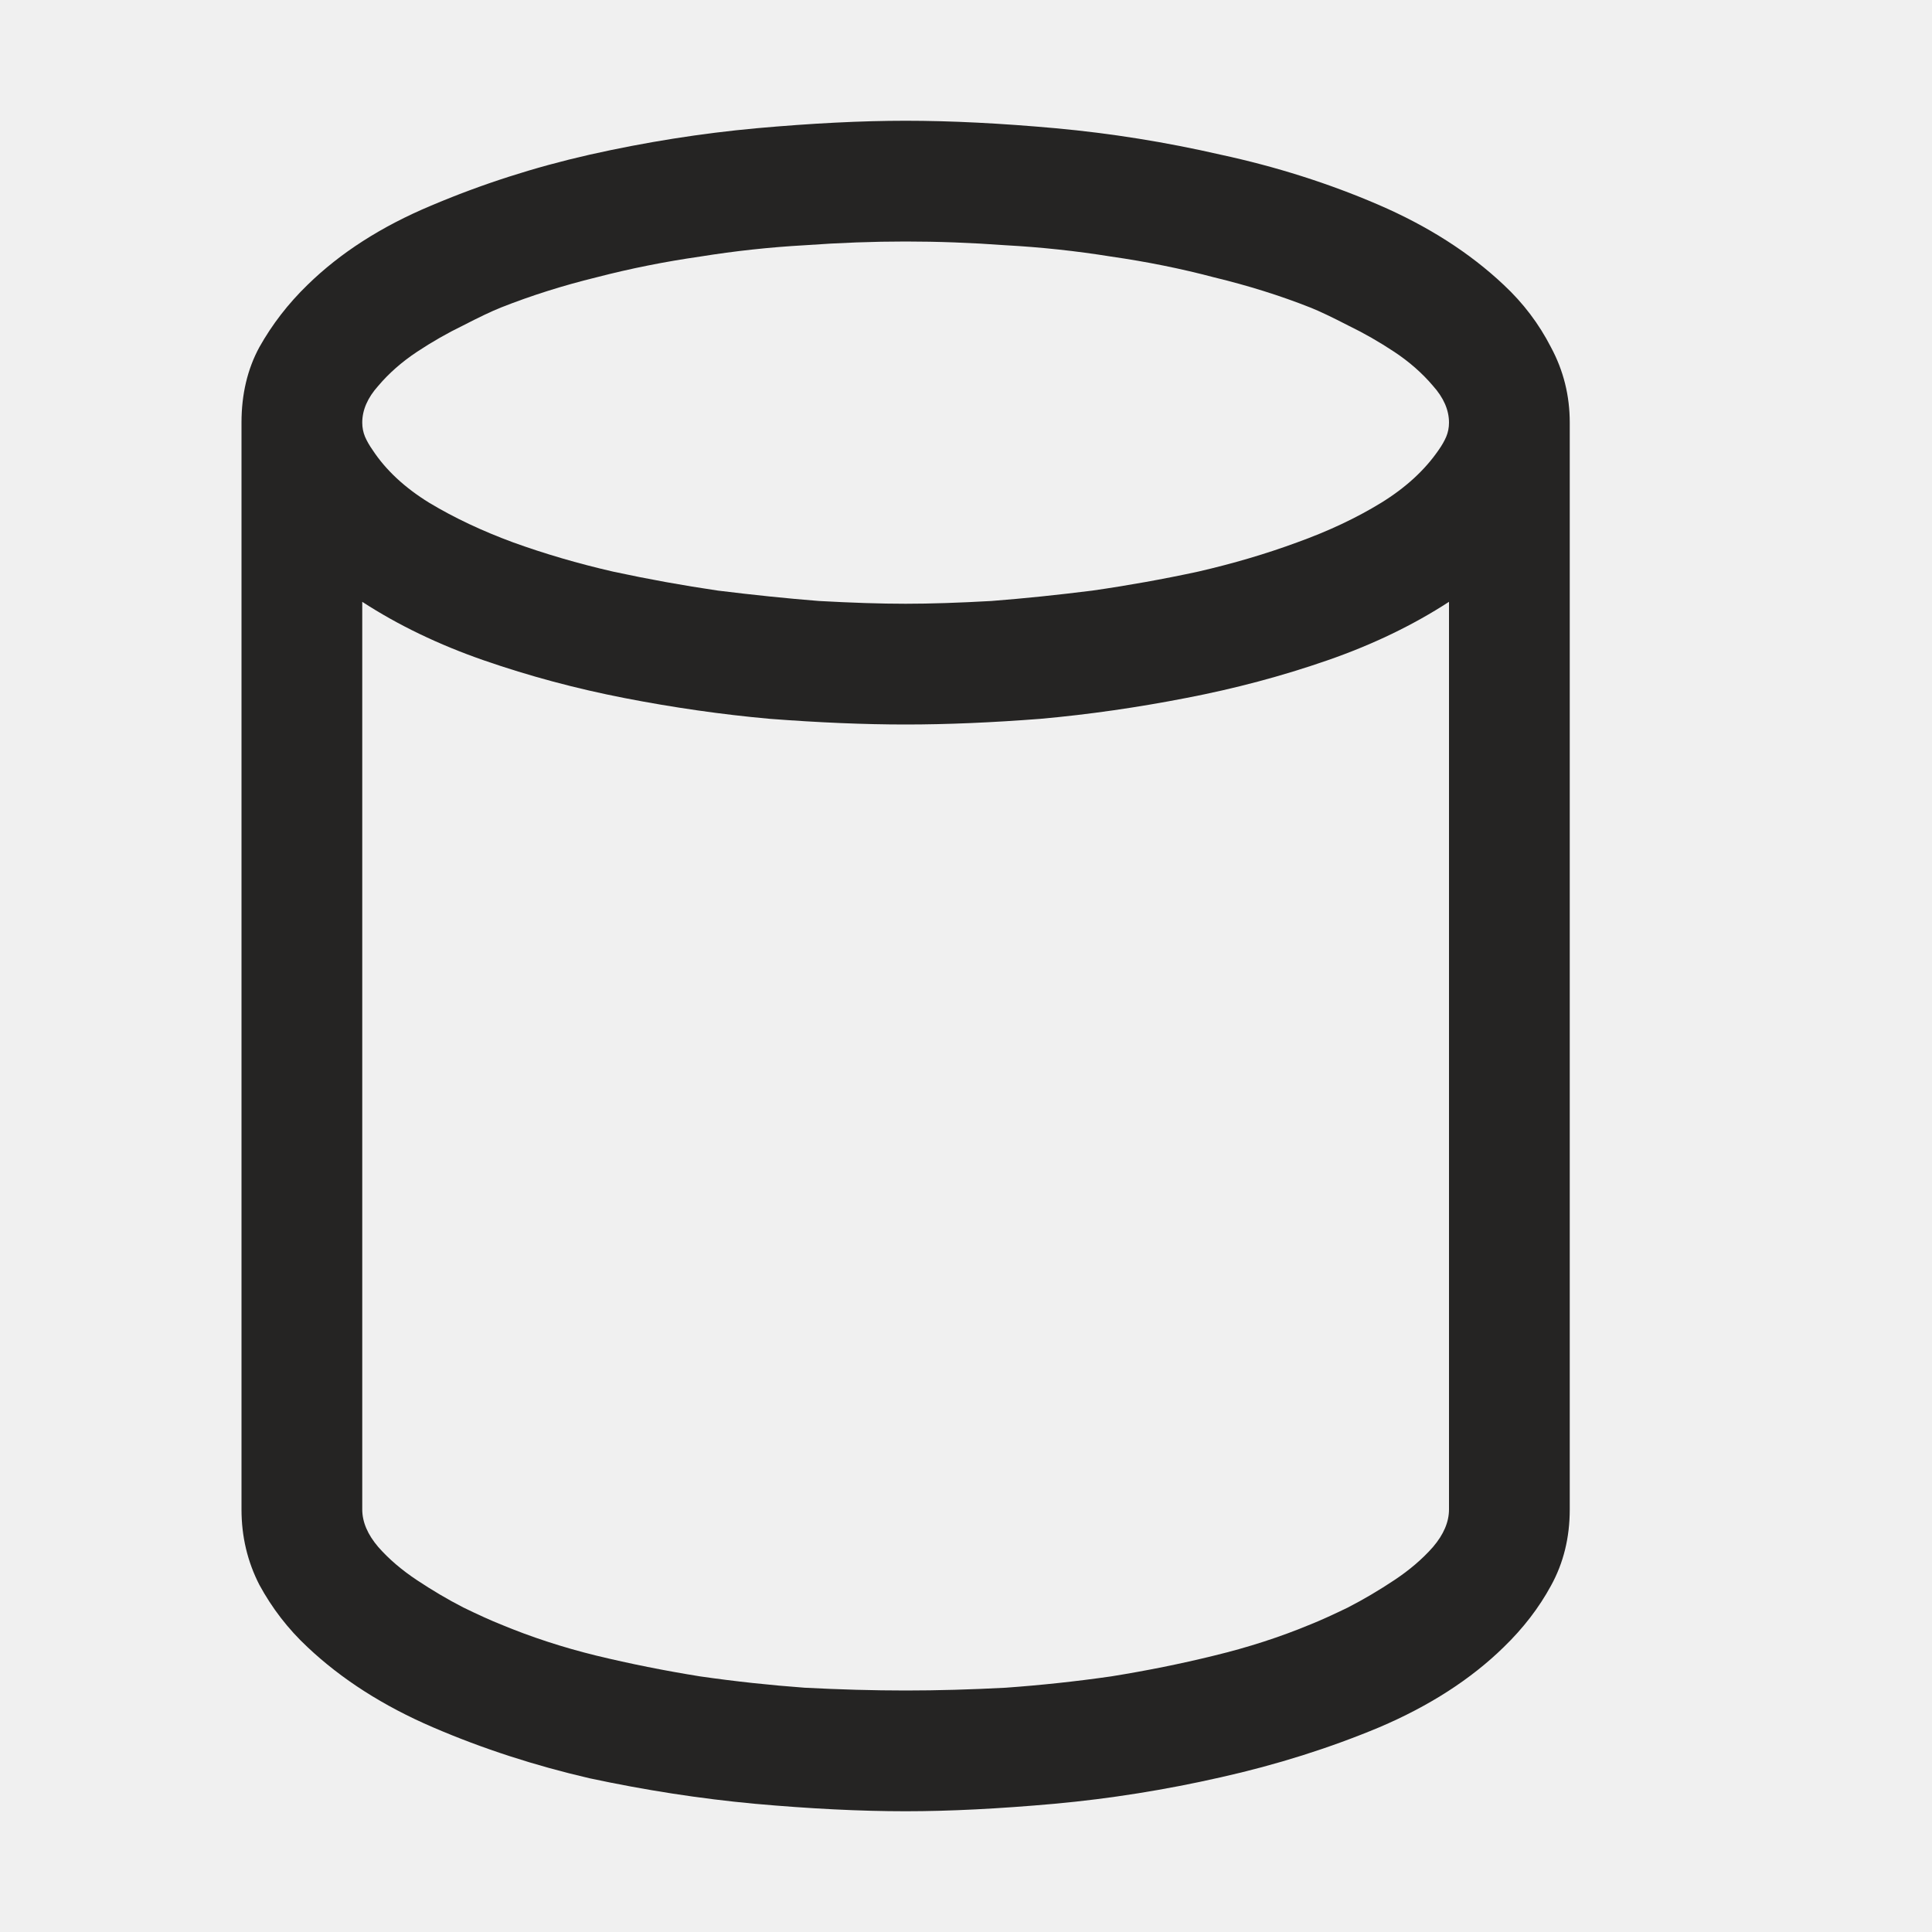
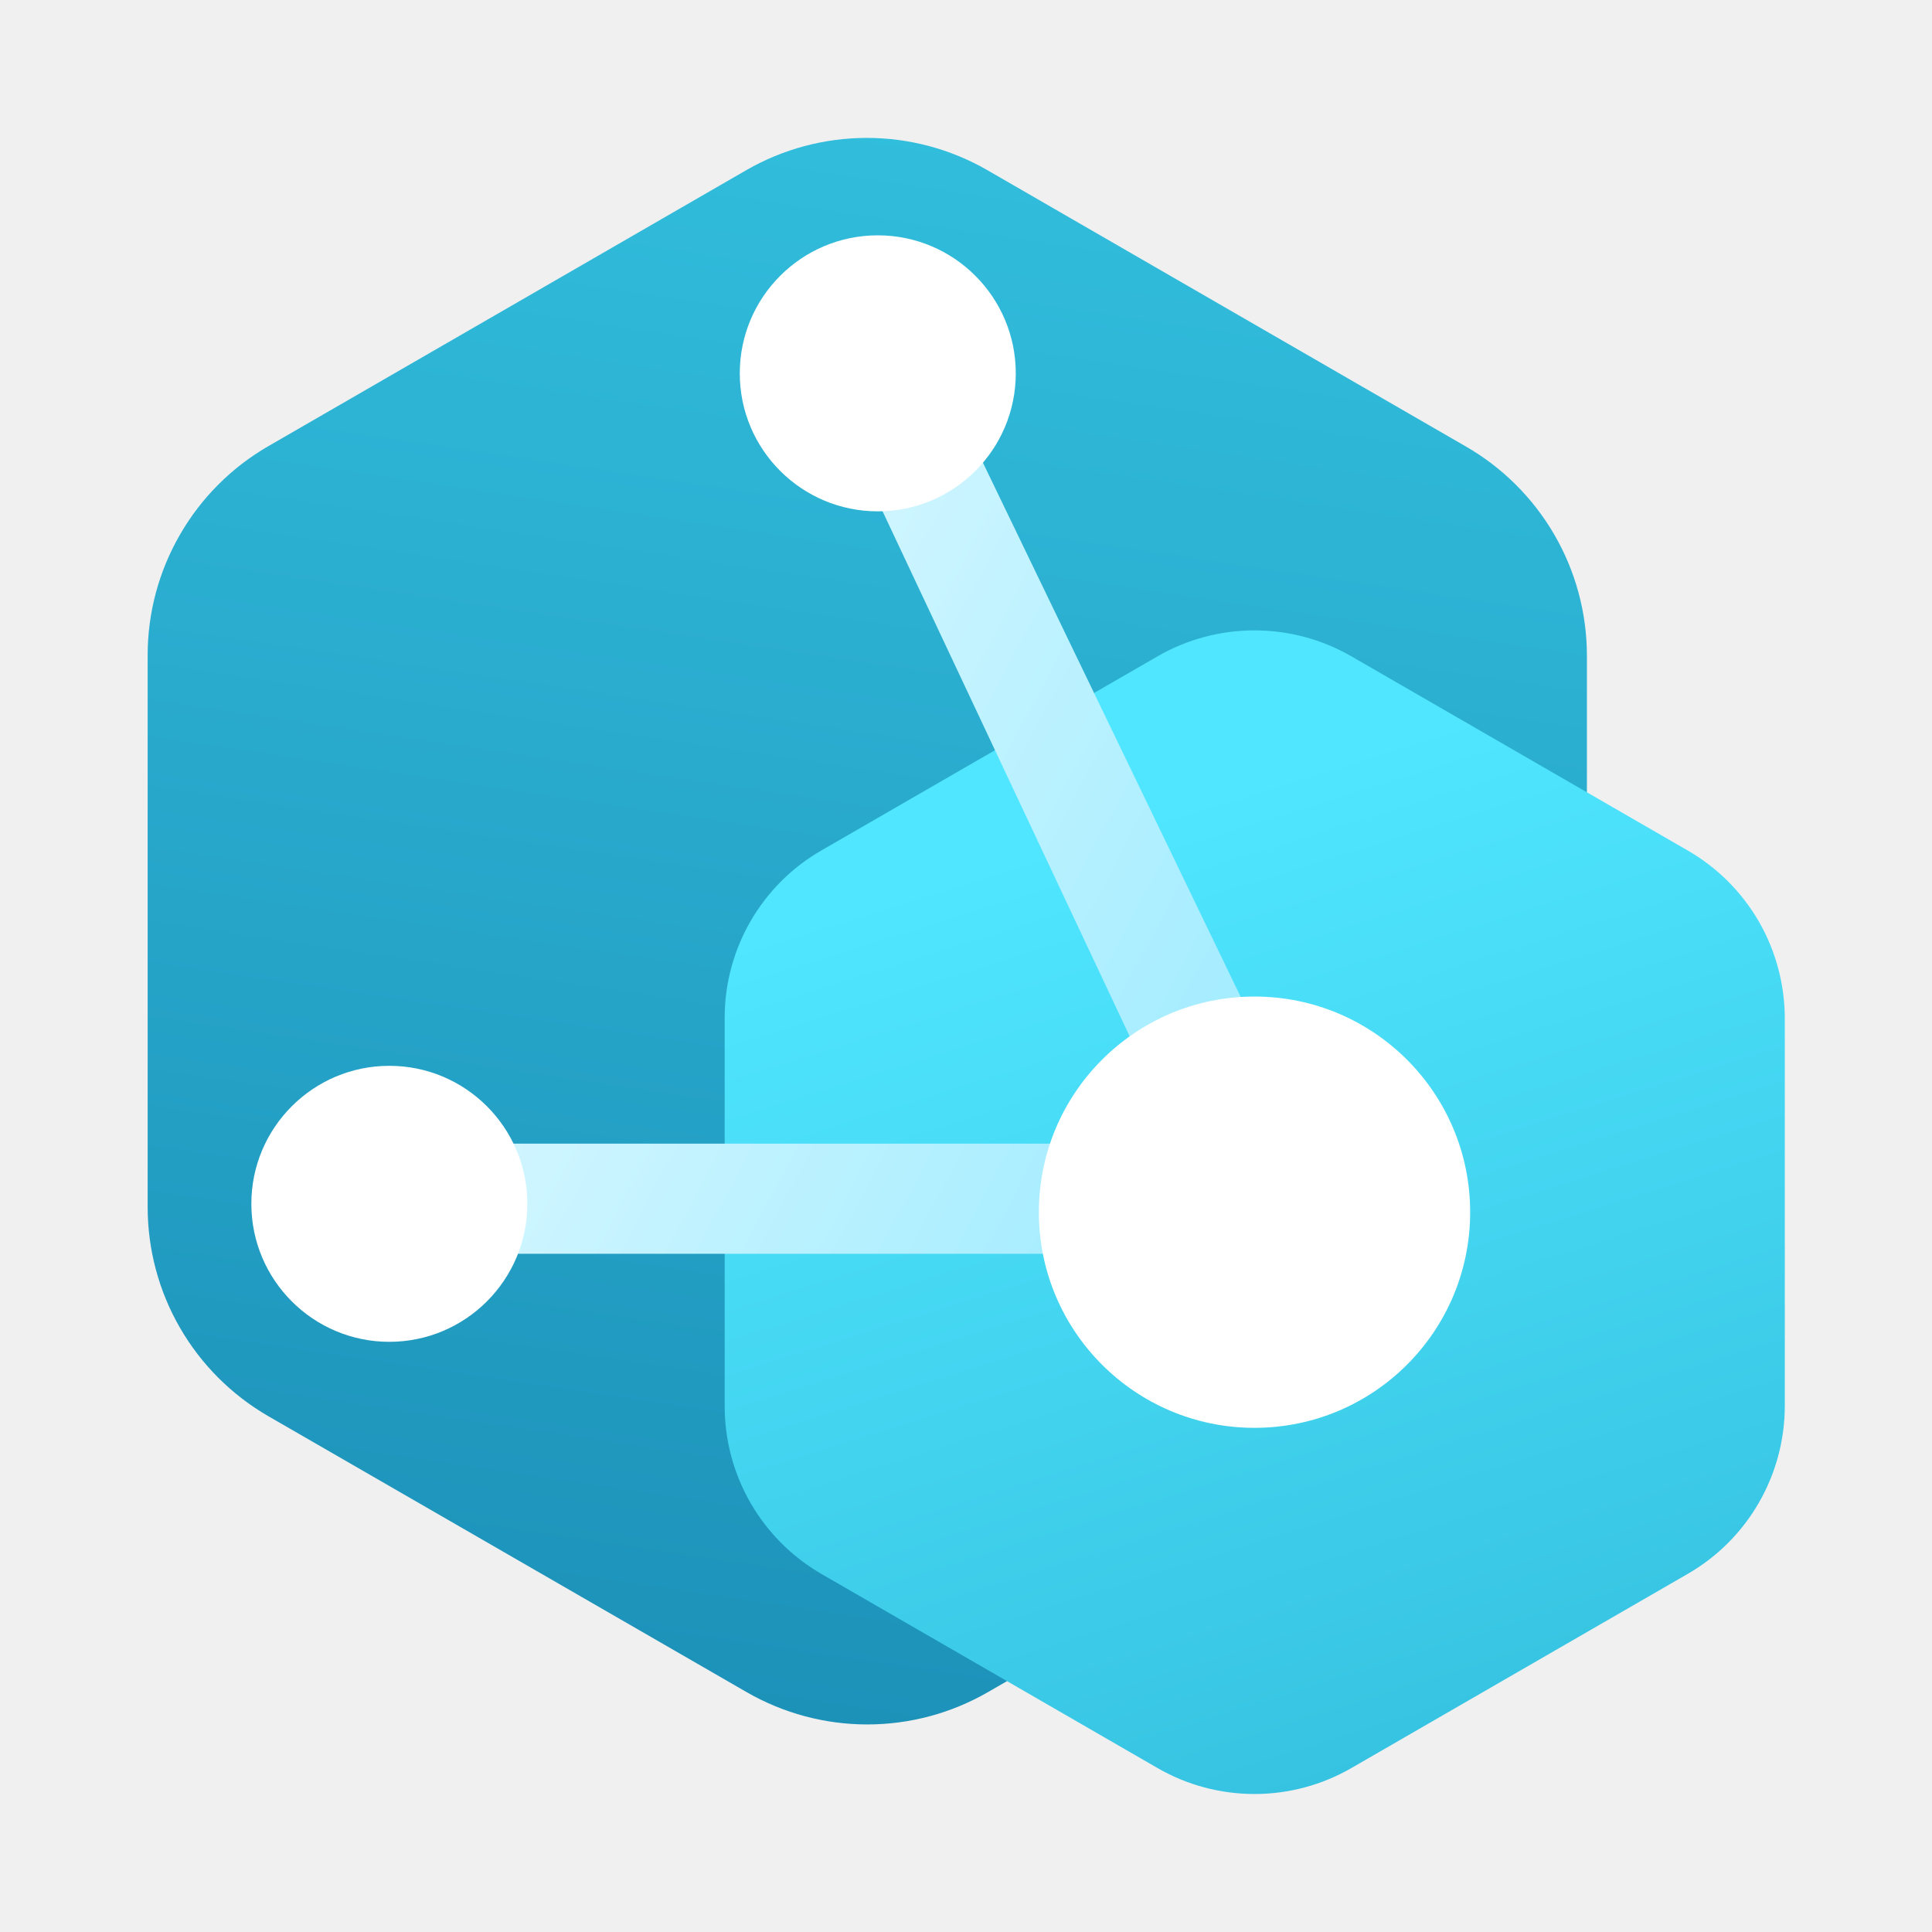
- <svg xmlns="http://www.w3.org/2000/svg" width="16" height="16" viewBox="0 0 16 16" fill="none">
-   <path d="M7.5 1C7.875 1 8.289 1.021 8.742 1.062C9.201 1.104 9.656 1.177 10.109 1.281C10.568 1.38 11.003 1.518 11.414 1.695C11.825 1.872 12.172 2.094 12.453 2.359C12.615 2.51 12.745 2.682 12.844 2.875C12.948 3.068 13 3.276 13 3.5V12.5C13 12.734 12.948 12.945 12.844 13.133C12.745 13.315 12.615 13.484 12.453 13.641C12.182 13.906 11.838 14.128 11.422 14.305C11.01 14.477 10.573 14.615 10.109 14.719C9.651 14.823 9.193 14.896 8.734 14.938C8.276 14.979 7.865 15 7.5 15C7.125 15 6.708 14.979 6.25 14.938C5.797 14.896 5.341 14.825 4.883 14.727C4.43 14.622 3.997 14.482 3.586 14.305C3.174 14.128 2.828 13.906 2.547 13.641C2.385 13.49 2.253 13.318 2.148 13.125C2.049 12.932 2 12.724 2 12.5V3.5C2 3.266 2.049 3.057 2.148 2.875C2.253 2.688 2.385 2.516 2.547 2.359C2.818 2.094 3.159 1.875 3.57 1.703C3.987 1.526 4.424 1.385 4.883 1.281C5.346 1.177 5.807 1.104 6.266 1.062C6.724 1.021 7.135 1 7.5 1ZM7.5 2C7.234 2 6.956 2.01 6.664 2.031C6.378 2.047 6.089 2.078 5.797 2.125C5.505 2.167 5.219 2.224 4.938 2.297C4.661 2.365 4.398 2.448 4.148 2.547C4.07 2.578 3.966 2.628 3.836 2.695C3.706 2.758 3.578 2.831 3.453 2.914C3.328 2.997 3.221 3.091 3.133 3.195C3.044 3.294 3 3.396 3 3.5C3 3.542 3.008 3.581 3.023 3.617C3.039 3.654 3.06 3.69 3.086 3.727C3.195 3.893 3.352 4.039 3.555 4.164C3.763 4.289 3.995 4.398 4.25 4.492C4.51 4.586 4.786 4.667 5.078 4.734C5.37 4.797 5.659 4.849 5.945 4.891C6.237 4.927 6.516 4.956 6.781 4.977C7.052 4.992 7.292 5 7.5 5C7.708 5 7.945 4.992 8.211 4.977C8.482 4.956 8.76 4.927 9.047 4.891C9.339 4.849 9.63 4.797 9.922 4.734C10.213 4.667 10.487 4.586 10.742 4.492C11.003 4.398 11.234 4.289 11.438 4.164C11.641 4.039 11.8 3.893 11.914 3.727C11.94 3.69 11.961 3.654 11.977 3.617C11.992 3.581 12 3.542 12 3.5C12 3.396 11.956 3.294 11.867 3.195C11.779 3.091 11.672 2.997 11.547 2.914C11.422 2.831 11.294 2.758 11.164 2.695C11.034 2.628 10.93 2.578 10.852 2.547C10.602 2.448 10.336 2.365 10.055 2.297C9.779 2.224 9.495 2.167 9.203 2.125C8.911 2.078 8.62 2.047 8.328 2.031C8.042 2.01 7.766 2 7.5 2ZM7.5 14C7.766 14 8.042 13.992 8.328 13.977C8.62 13.956 8.911 13.925 9.203 13.883C9.495 13.836 9.779 13.779 10.055 13.711C10.336 13.643 10.602 13.557 10.852 13.453C10.93 13.422 11.034 13.375 11.164 13.312C11.294 13.245 11.422 13.169 11.547 13.086C11.672 13.003 11.779 12.912 11.867 12.812C11.956 12.708 12 12.604 12 12.5V4.984C11.703 5.177 11.367 5.339 10.992 5.469C10.617 5.599 10.227 5.703 9.82 5.781C9.419 5.859 9.018 5.917 8.617 5.953C8.216 5.984 7.844 6 7.5 6C7.156 6 6.781 5.984 6.375 5.953C5.974 5.917 5.573 5.859 5.172 5.781C4.771 5.703 4.383 5.599 4.008 5.469C3.633 5.339 3.297 5.177 3 4.984V12.5C3 12.604 3.044 12.708 3.133 12.812C3.221 12.912 3.328 13.003 3.453 13.086C3.578 13.169 3.706 13.245 3.836 13.312C3.966 13.375 4.07 13.422 4.148 13.453C4.398 13.557 4.661 13.643 4.938 13.711C5.219 13.779 5.505 13.836 5.797 13.883C6.089 13.925 6.378 13.956 6.664 13.977C6.956 13.992 7.234 14 7.5 14Z" fill="#252423" />
+ <svg xmlns="http://www.w3.org/2000/svg" width="16" height="16" viewBox="0 0 21 20" fill="none">
+   <g clip-path="url(#clip0_2842_56947)">
+     <path d="M15.928 4.35L10.733 1.35C10.334 1.12 9.882 0.999 9.422 0.999C8.962 0.999 8.51 1.12 8.111 1.35L2.916 4.35C2.518 4.58 2.187 4.911 1.957 5.31C1.726 5.709 1.605 6.161 1.605 6.621V12.621C1.605 13.081 1.726 13.534 1.956 13.932C2.186 14.331 2.517 14.662 2.916 14.893L8.116 17.893C8.515 18.123 8.967 18.244 9.427 18.244C9.887 18.244 10.339 18.123 10.738 17.893L15.938 14.893C16.337 14.662 16.668 14.331 16.898 13.932C17.128 13.534 17.249 13.081 17.249 12.621V6.621C17.248 6.16 17.125 5.707 16.893 5.308C16.661 4.91 16.328 4.579 15.928 4.35Z" fill="url(#paint0_linear_2842_56947)" />
+     <path d="M18.342 8.743L14.689 6.634C14.369 6.449 14.005 6.352 13.636 6.352C13.266 6.352 12.902 6.449 12.582 6.634L8.93 8.743C8.609 8.927 8.343 9.193 8.158 9.513C7.973 9.834 7.876 10.197 7.877 10.567V14.785C7.877 15.155 7.974 15.518 8.159 15.838C8.344 16.158 8.61 16.424 8.93 16.609L12.582 18.718C12.902 18.903 13.266 19 13.636 19C14.005 19 14.369 18.903 14.689 18.718L18.342 16.609C18.663 16.425 18.93 16.159 19.115 15.839C19.301 15.519 19.399 15.155 19.4 14.785V10.567C19.399 10.197 19.301 9.833 19.116 9.513C18.93 9.193 18.663 8.927 18.342 8.743Z" fill="url(#paint1_linear_2842_56947)" />
+     <path d="M9.078 3.963L10.13 3.381L14.64 12.728L14.274 13.128H4.335L4.447 11.931H12.828L9.078 3.963Z" fill="url(#paint2_linear_2842_56947)" />
+     <path d="M4.232 14.085C5.06 14.085 5.732 13.413 5.732 12.585C5.732 11.757 5.06 11.085 4.232 11.085C3.404 11.085 2.732 11.757 2.732 12.585C2.732 13.413 3.404 14.085 4.232 14.085Z" fill="white" />
+     <path d="M13.636 15.02C14.931 15.02 15.98 13.971 15.98 12.676C15.98 11.382 14.931 10.332 13.636 10.332C12.341 10.332 11.292 11.382 11.292 12.676C11.292 13.971 12.341 15.02 13.636 15.02Z" fill="white" />
+     <path d="M9.541 5.058C10.369 5.058 11.041 4.387 11.041 3.558C11.041 2.73 10.369 2.058 9.541 2.058C8.713 2.058 8.041 2.73 8.041 3.558C8.041 4.387 8.713 5.058 9.541 5.058Z" fill="white" />
+   </g>
+   <defs>
+     <linearGradient id="paint0_linear_2842_56947" x1="10.761" y1="0.636" x2="7.718" y2="21.052" gradientUnits="userSpaceOnUse">
+       <stop stop-color="#32BEDD" />
+       <stop offset="1" stop-color="#198AB3" />
+     </linearGradient>
+     <linearGradient id="paint1_linear_2842_56947" x1="12.298" y1="8.388" x2="15.941" y2="20.066" gradientUnits="userSpaceOnUse">
+       <stop stop-color="#50E6FF" />
+       <stop offset="0.997" stop-color="#32BEDD" />
+     </linearGradient>
+     <linearGradient id="paint2_linear_2842_56947" x1="1.332" y1="5.114" x2="14.072" y2="11.895" gradientUnits="userSpaceOnUse">
+       <stop stop-color="white" />
+       <stop offset="1" stop-color="#9CEBFF" />
+     </linearGradient>
+     <clipPath id="clip0_2842_56947">
+       <rect width="18" height="18" fill="white" transform="translate(1.5 1)" />
+     </clipPath>
+   </defs>
</svg>
